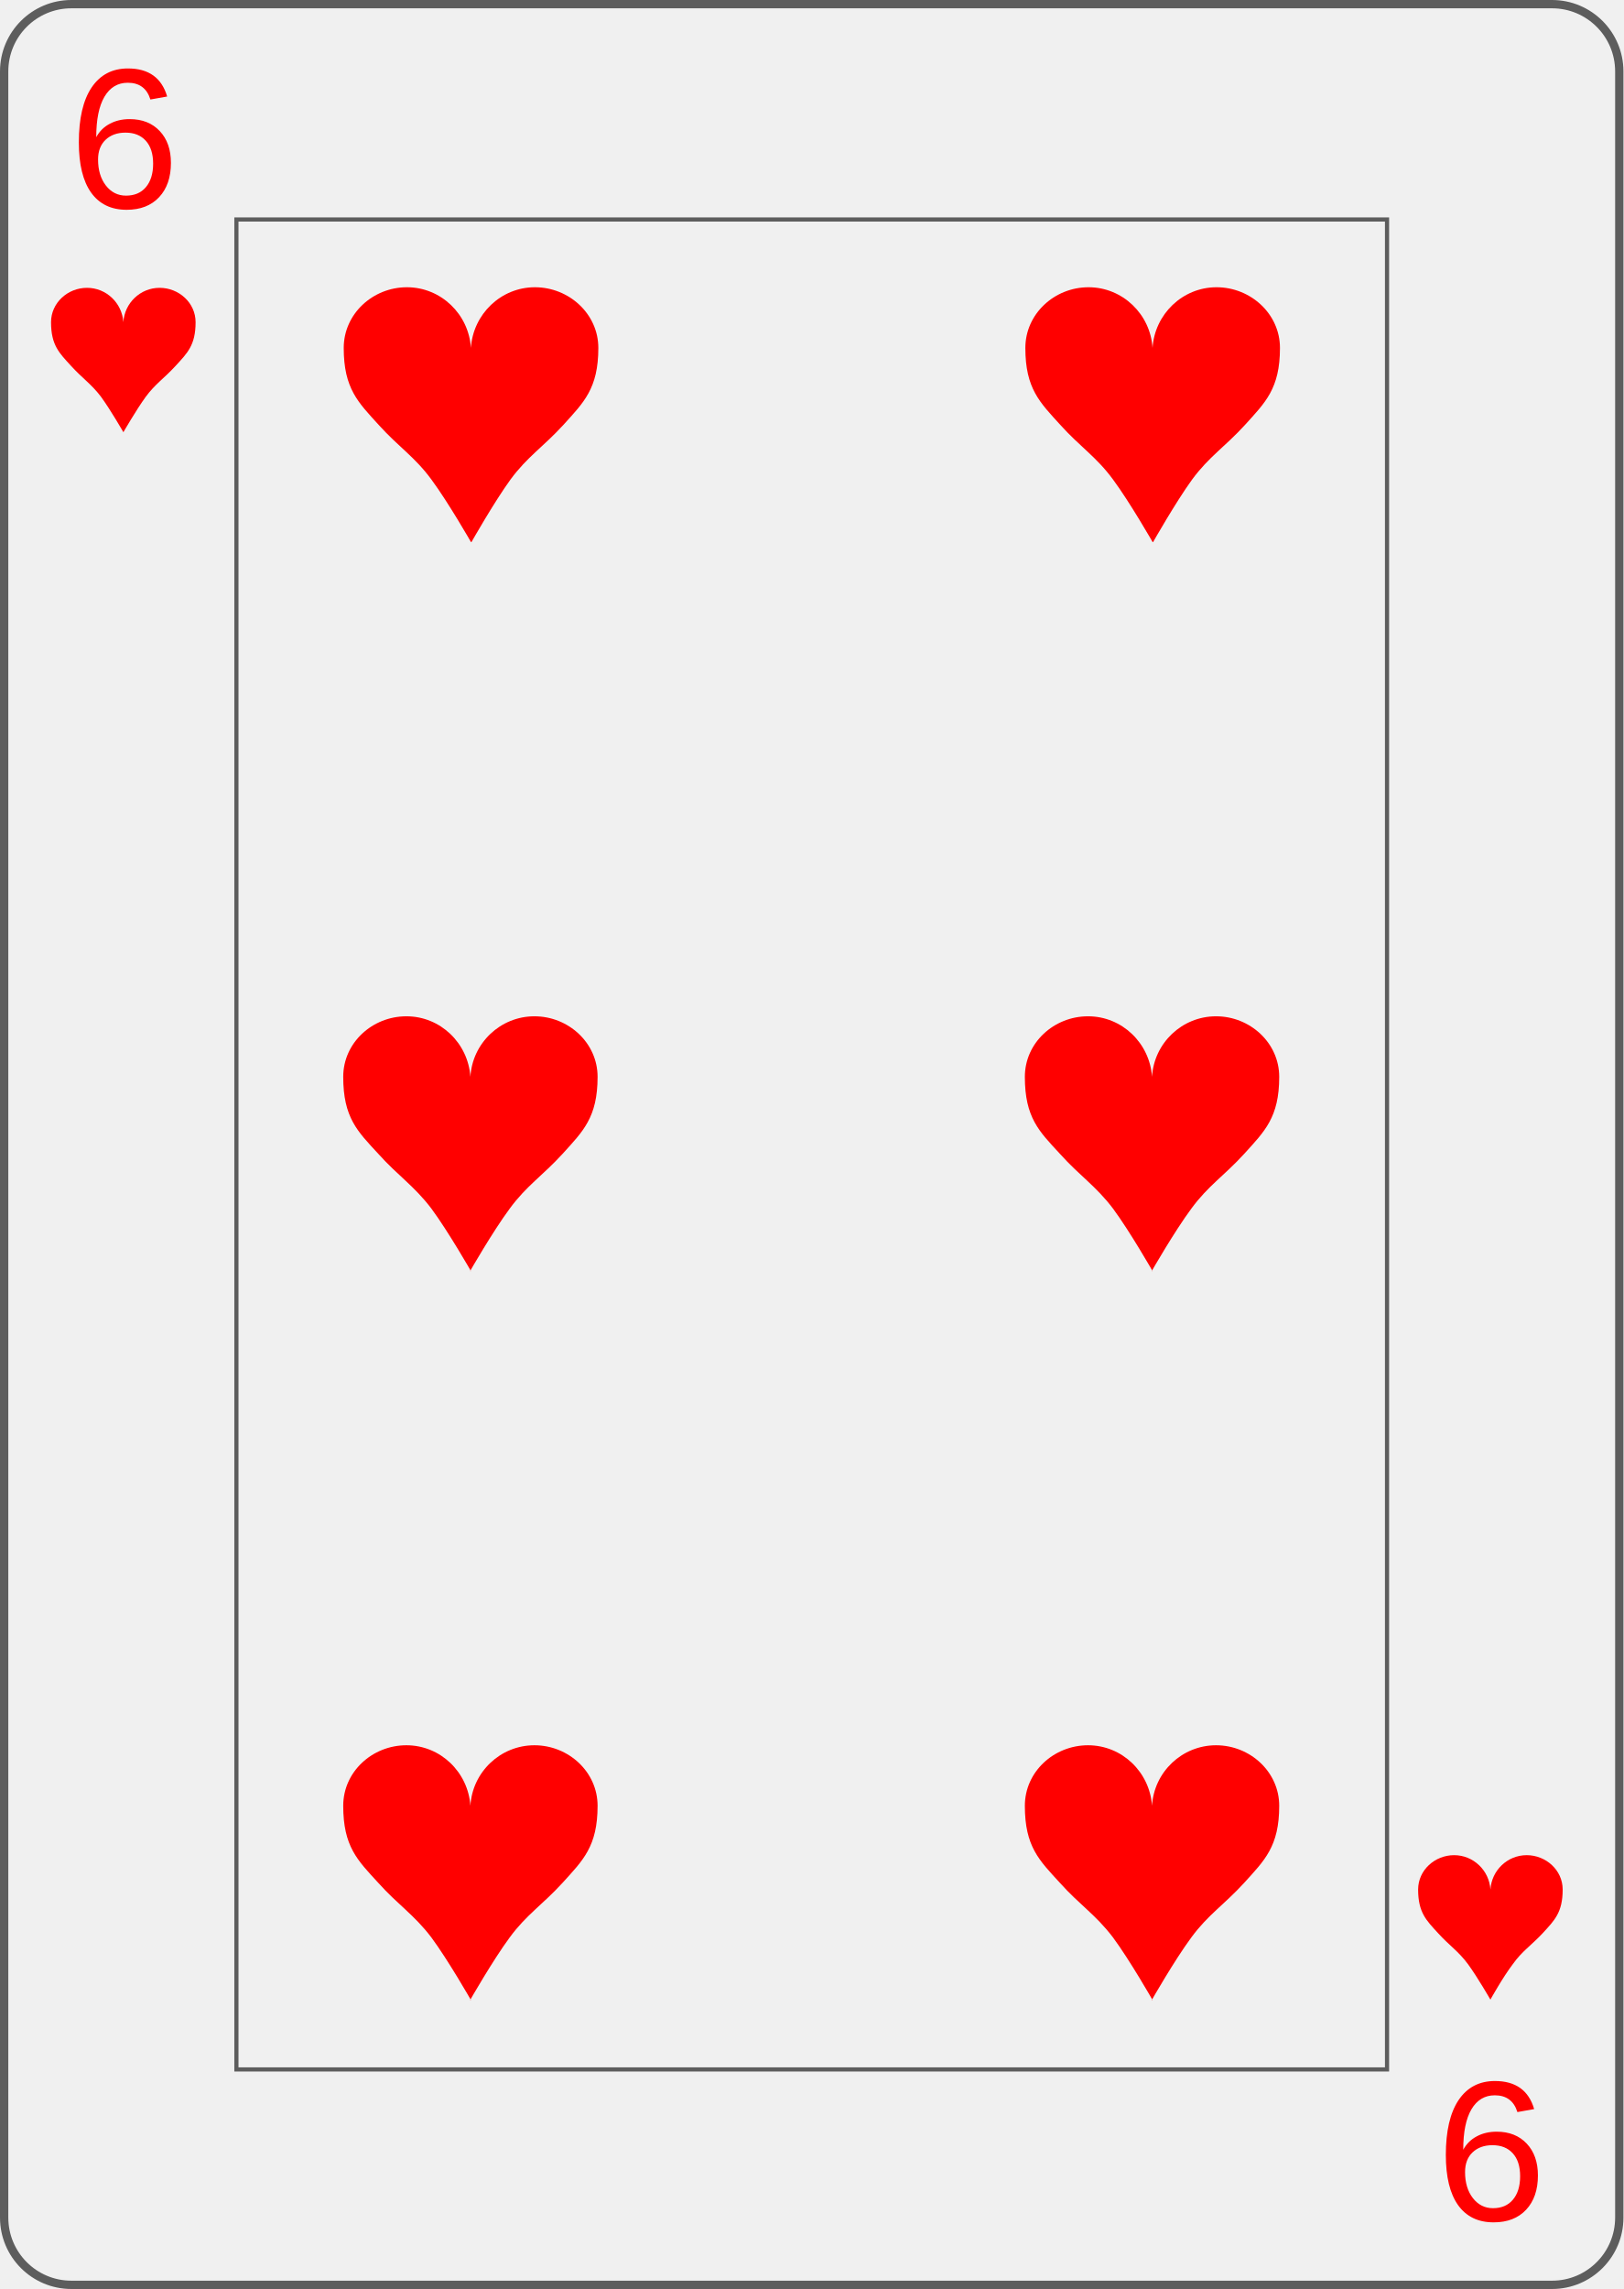
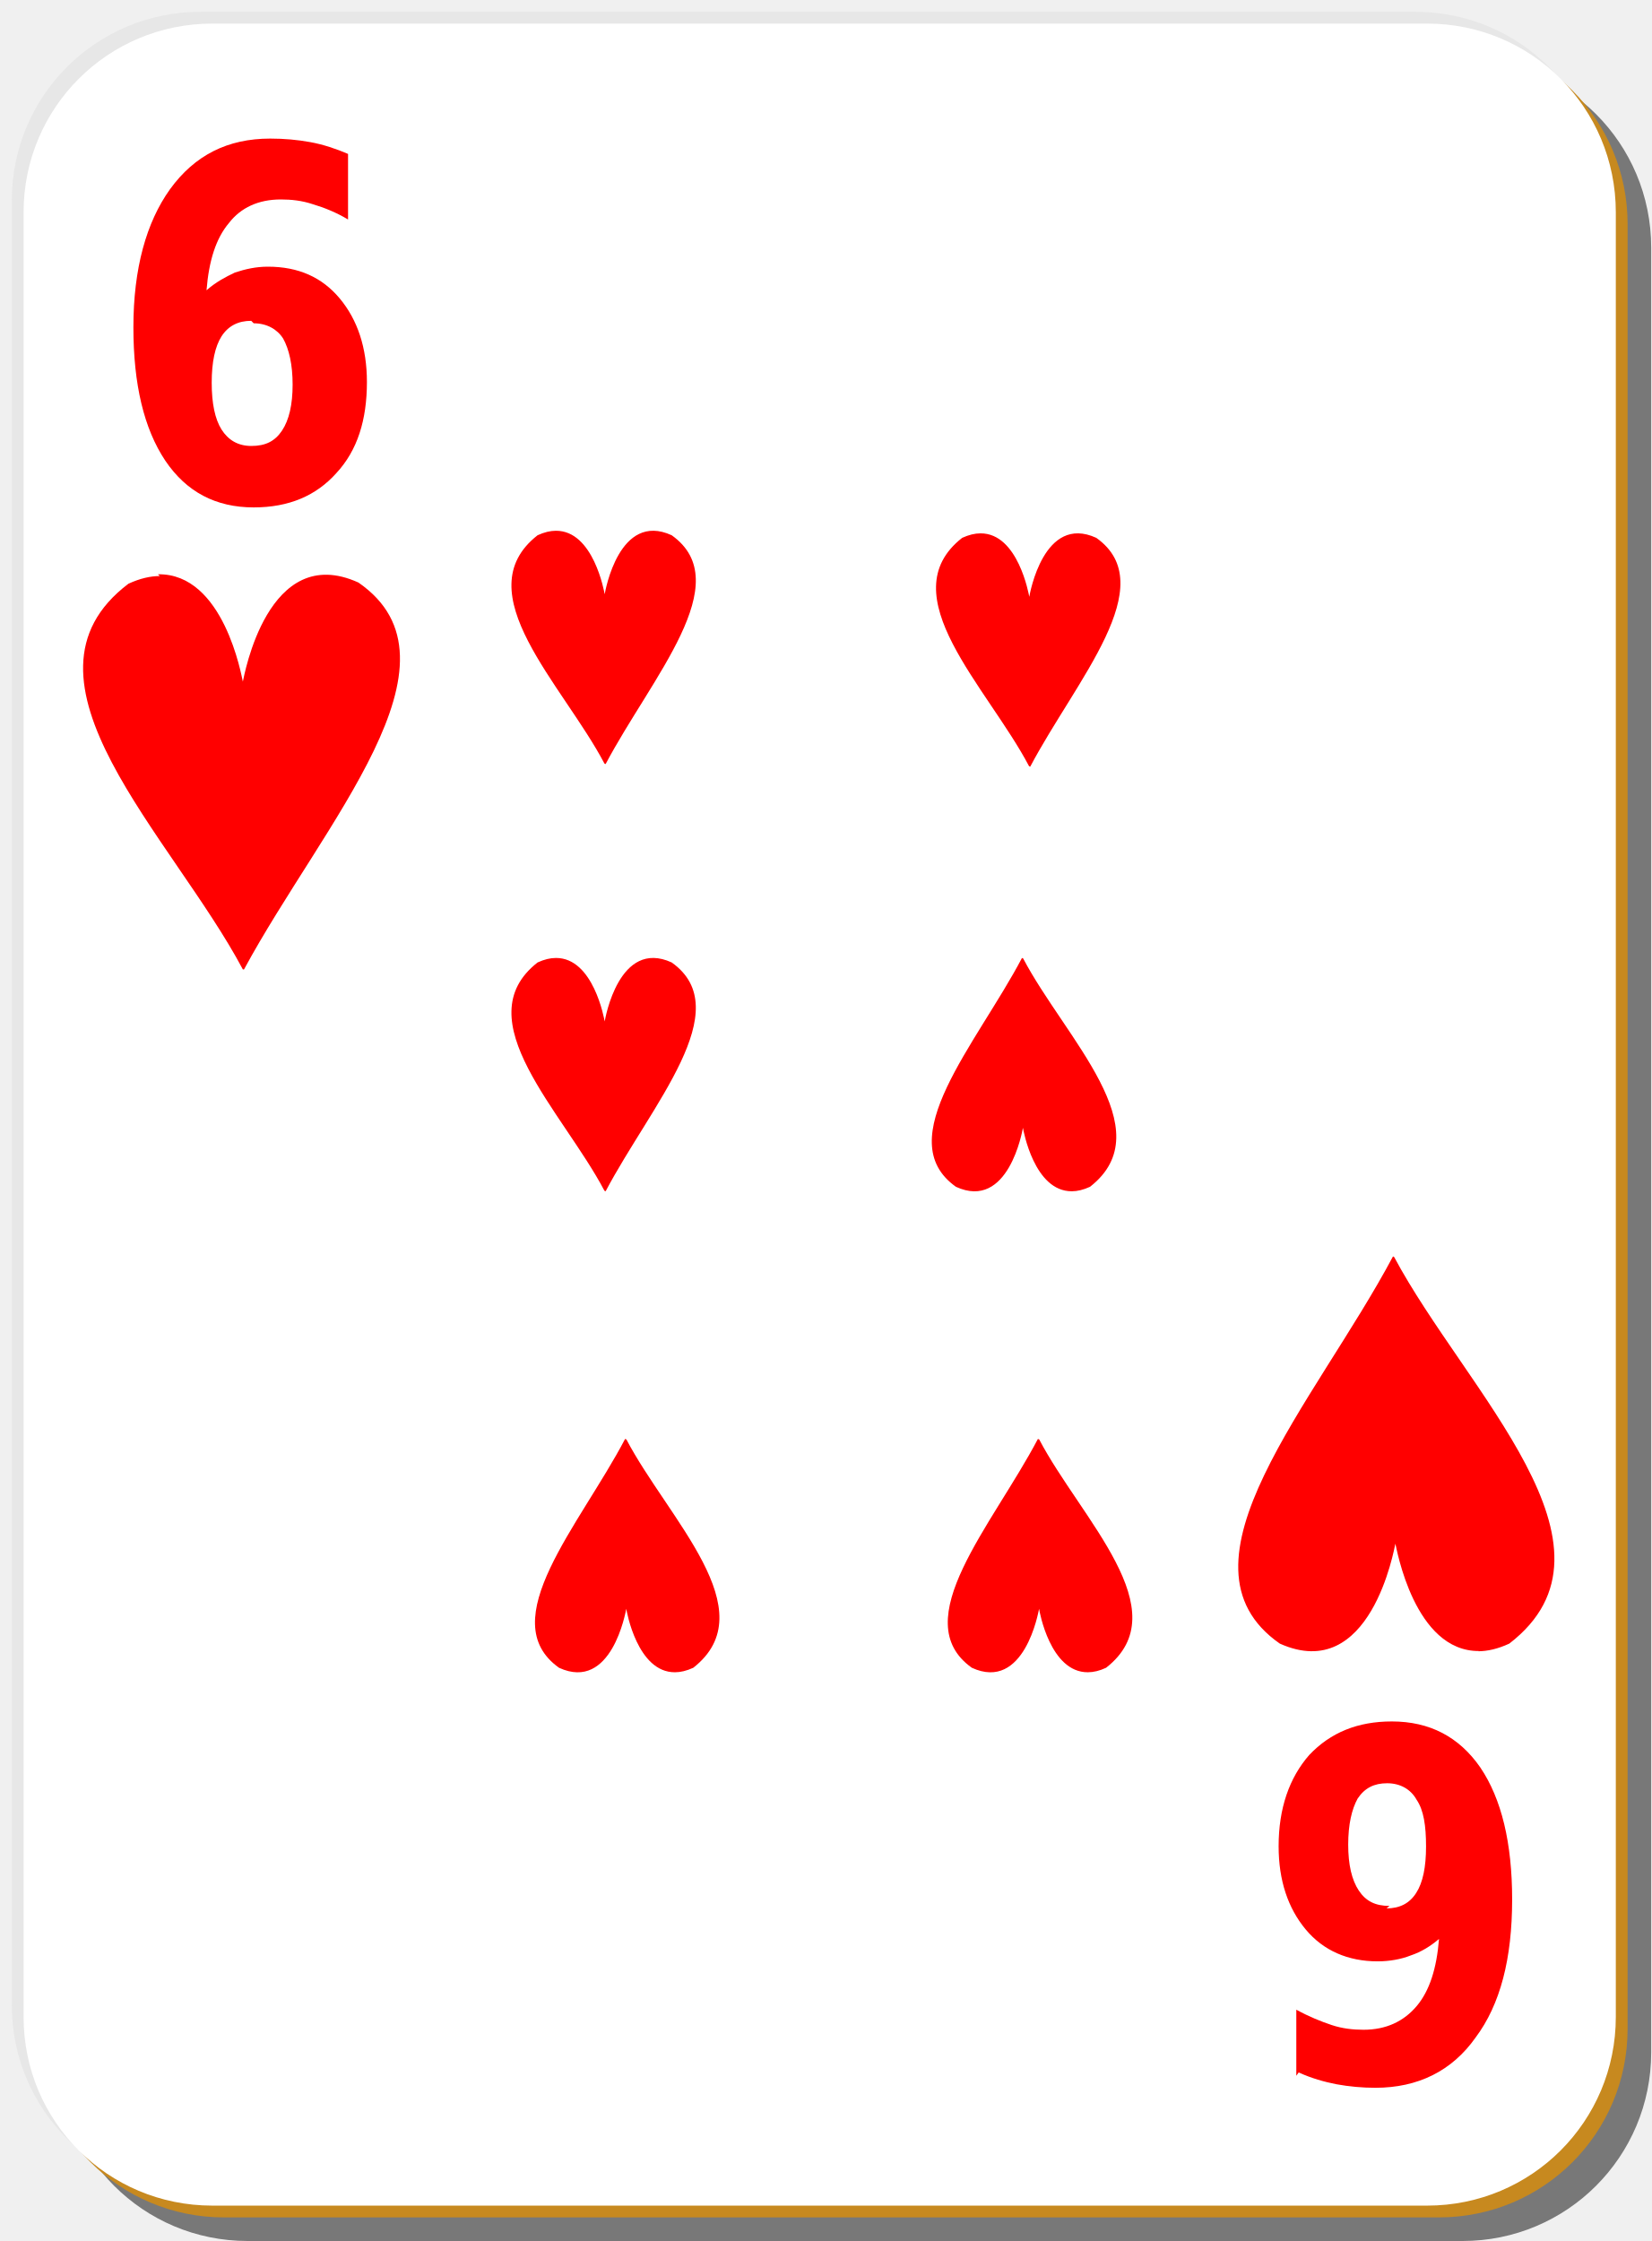
- <svg xmlns="http://www.w3.org/2000/svg" width="195.3" height="275.32" viewBox="0 0 195.3 275.32" version="1">
-   <g>
-     <g fill="none" stroke="#000" transform="translate(-276.37 -312.7)">
-       <rect width="194.3" height="274.32" x="276.87" y="313.2" ry="8.09" rx="8.09" opacity=".61" />
-       <rect width="138.42" height="222.51" x="304.81" y="339.1" stroke-width=".5" ry="0" rx="0" opacity=".61" />
-     </g>
-     <text x="226.46" y="324.86" fill="red" style="line-height:125%" font-size="24" font-family="Arial" transform="translate(-218.195 -299.86)">
-       <tspan x="226.46" y="324.86" style="line-height:125%">6</tspan>
-     </text>
-     <text x="390.91" y="566.93" fill="red" style="line-height:125%" font-size="24" font-family="Arial" transform="translate(-218.195 -299.86)">
-       <tspan x="390.91" y="566.93" style="line-height:125%">6</tspan>
-     </text>
-     <g fill="red">
-       <path d="M14.84 51.98s-1.55-2.7-2.7-4.27C11 46.2 9.9 45.5 8.54 44c-1.4-1.53-2.4-2.47-2.4-5.25 0-2.32 2-4.13 4.33-4.13 2.32 0 4.22 1.83 4.37 4.13.14-2.3 2.04-4.13 4.36-4.13 2.32 0 4.33 1.8 4.33 4.13 0 2.78-1 3.72-2.4 5.25-1.37 1.5-2.45 2.17-3.6 3.73-1.15 1.58-2.7 4.28-2.7 4.28z" />
-     </g>
-     <g fill="red">
-       <path d="M179.3 240.52s-1.55-2.7-2.7-4.27c-1.15-1.56-2.23-2.22-3.6-3.73-1.4-1.53-2.4-2.47-2.4-5.25 0-2.32 2-4.13 4.33-4.13 2.32 0 4.22 1.83 4.37 4.13.14-2.3 2.04-4.13 4.36-4.13 2.32 0 4.33 1.8 4.33 4.13 0 2.78-1 3.72-2.4 5.25-1.4 1.5-2.5 2.17-3.6 3.73-1.2 1.57-2.7 4.27-2.7 4.27z" />
-     </g>
-     <g fill="red">
-       <g>
-         <path d="M138.65 240.56s-2.72-4.77-4.76-7.53c-2.1-2.76-4-3.9-6.4-6.58-2.48-2.7-4.2-4.35-4.2-9.25 0-4.1 3.5-7.28 7.6-7.28s7.42 3.23 7.7 7.28c.23-4.05 3.6-7.28 7.7-7.28s7.6 3.2 7.6 7.28c0 4.9-1.77 6.56-4.2 9.25-2.44 2.67-4.34 3.82-6.37 6.58-2.04 2.76-4.76 7.53-4.76 7.53z" />
-       </g>
-       <g>
-         <path d="M56.65 240.56s-2.72-4.77-4.76-7.53c-2.1-2.76-4-3.9-6.4-6.58-2.48-2.7-4.2-4.35-4.2-9.25 0-4.1 3.5-7.28 7.6-7.28s7.42 3.23 7.7 7.28c.23-4.05 3.6-7.28 7.7-7.28s7.6 3.2 7.6 7.28c0 4.9-1.77 6.56-4.2 9.25-2.44 2.67-4.34 3.82-6.37 6.58-2.04 2.76-4.76 7.53-4.76 7.53z" />
-       </g>
-     </g>
-     <g fill="red">
-       <g>
-         <path d="M56.66 65.2s-2.72-4.76-4.76-7.52c-2.03-2.76-3.93-3.9-6.35-6.58-2.45-2.7-4.2-4.35-4.2-9.25 0-4.1 3.5-7.3 7.6-7.3s7.45 3.25 7.7 7.3c.26-4.05 3.6-7.3 7.7-7.3s7.63 3.2 7.63 7.3c0 4.9-1.77 6.56-4.2 9.25-2.44 2.67-4.34 3.82-6.37 6.58-2 2.76-4.7 7.53-4.7 7.53zm82 0s-2.72-4.76-4.76-7.52c-2.03-2.76-3.93-3.9-6.35-6.58-2.45-2.7-4.2-4.35-4.2-9.25 0-4.1 3.5-7.3 7.6-7.3s7.45 3.25 7.7 7.3c.26-4.05 3.6-7.3 7.7-7.3s7.63 3.2 7.63 7.3c0 4.9-1.77 6.56-4.2 9.25-2.44 2.67-4.34 3.82-6.37 6.58-2 2.76-4.7 7.53-4.7 7.53z" />
-       </g>
-       <g>
-         <g>
-           <path d="M138.65 152.88s-2.72-4.76-4.76-7.52c-2.1-2.76-4-3.92-6.4-6.6-2.48-2.68-4.2-4.33-4.2-9.24 0-4.1 3.5-7.28 7.6-7.28s7.42 3.23 7.7 7.28c.23-4.05 3.6-7.28 7.7-7.28s7.6 3.2 7.6 7.28c0 4.9-1.77 6.56-4.2 9.25-2.44 2.67-4.34 3.83-6.37 6.6-2.04 2.75-4.76 7.5-4.76 7.5z" />
-         </g>
-         <g>
-           <path d="M56.65 152.88s-2.72-4.76-4.76-7.52c-2.1-2.76-4-3.92-6.4-6.6-2.48-2.68-4.2-4.33-4.2-9.24 0-4.1 3.5-7.28 7.6-7.28s7.42 3.23 7.7 7.28c.23-4.05 3.6-7.28 7.7-7.28s7.6 3.2 7.6 7.28c0 4.9-1.77 6.56-4.2 9.25-2.44 2.67-4.34 3.83-6.37 6.6-2.04 2.75-4.76 7.5-4.76 7.5z" />
-         </g>
-       </g>
-     </g>
-   </g>
+ <svg xmlns="http://www.w3.org/2000/svg" viewBox="0 0 140 190" version="1">
+   <path fill-opacity=".5" d="M21 5h103c8.86 0 16 7.14 16 16v153c0 8.86-7.14 16-16 16H21c-8.86 0-16-7.14-16-16V21c0-8.86 7.14-16 16-16z" />
+   <path fill="#e7e7e7" d="M17 1h103c8.86 0 16 7.14 16 16v153c0 8.86-7.14 16-16 16H17c-8.86 0-16-7.14-16-16V17C1 8.14 8.14 1 17 1z" />
+   <path fill="#c7891f" d="M19 3h103c8.86 0 16 7.14 16 16v153c0 8.86-7.14 16-16 16H19c-8.86 0-16-7.14-16-16V19c0-8.86 7.14-16 16-16z" />
+   <path fill="#fff" d="M18 2h103c8.86 0 16 7.14 16 16v153c0 8.86-7.14 16-16 16H18c-8.86 0-16-7.14-16-16V18C2 9.14 9.14 2 18 2z" />
+   <path fill="red" d="M21.3 27.2c-1.1 0-1.95.43-2.52 1.32-.55.87-.83 2.18-.83 3.93 0 1.76.28 3.08.83 3.96.57.9 1.4 1.4 2.53 1.4 1.2 0 2-.4 2.6-1.3.6-.9.9-2.2.9-3.9s-.3-3-.8-3.9c-.5-.8-1.4-1.3-2.5-1.3m8-14.4v5.6c-1-.6-2-1-3-1.3-.9-.3-1.8-.4-2.7-.4-1.9 0-3.4.7-4.4 2-1.1 1.3-1.7 3.2-1.9 5.7.8-.7 1.6-1.12 2.4-1.5.9-.3 1.8-.5 2.8-.5 2.6 0 4.6.9 6.1 2.7 1.5 1.8 2.3 4.17 2.3 7.08 0 3.2-.8 5.8-2.6 7.73-1.7 1.9-4 2.9-7 2.9-3.2 0-5.7-1.3-7.5-3.97-1.8-2.7-2.7-6.45-2.7-11.3 0-5 1.1-8.9 3.1-11.7 2.1-2.9 4.9-4.3 8.5-4.3 1.2 0 2.3.1 3.4.3 1.1.2 2.2.57 3.2 1" />
+   <path fill="red" fill-rule="evenodd" d="M13.55 48.84c-.8 0-1.68.2-2.66.65-10.7 8.1 3.7 21.4 9.7 32.7h.1c6.7-12.4 19.4-26.1 9.7-32.8-7.7-3.5-9.7 8-9.8 8.4-.1-.4-1.6-9.2-7.2-9.1z" />
+   <path fill="red" d="M117.56 161.8c1.12 0 1.96-.43 2.52-1.32.56-.87.83-2.18.83-3.93 0-1.76-.2-3.08-.8-3.96-.5-.9-1.4-1.4-2.5-1.4s-1.9.4-2.5 1.3c-.5.9-.8 2.2-.8 3.9s.3 3 .9 3.9c.6.9 1.4 1.3 2.6 1.3m-7.9 14.4v-5.6c1.1.6 2.1 1 3 1.3.9.3 1.8.4 2.7.4 1.9 0 3.4-.7 4.5-2s1.7-3.2 1.9-5.7c-.7.6-1.5 1.1-2.4 1.4-.8.32-1.8.5-2.8.5-2.5 0-4.6-.9-6.1-2.7-1.5-1.8-2.3-4.15-2.3-7.06 0-3.2.9-5.8 2.6-7.74 1.8-1.9 4.1-2.84 7-2.84 3.2 0 5.7 1.3 7.5 3.9 1.8 2.66 2.7 6.4 2.7 11.2 0 5-1 8.9-3.1 11.7-2 2.84-4.9 4.26-8.5 4.26-1.1 0-2.2-.1-3.3-.3-1.02-.2-2.1-.5-3.2-1" />
+   <path fill="red" fill-rule="evenodd" d="M125.3 140c.82 0 1.7-.2 2.67-.65 10.65-8.2-3.7-21.42-9.76-32.77l-.1-.06c-6.6 12.4-19.3 26.06-9.6 32.83 7.7 3.46 9.7-8.06 9.8-8.47.1.36 1.6 9.15 7.1 9.1zM47.13 45c-.47 0-.98.12-1.55.38-6.18 4.84 2.15 12.66 5.67 19.36l.1.04c3.87-7.33 11.23-15.4 5.6-19.4-4.45-2.04-5.64 4.76-5.68 5-.04-.2-.95-5.4-4.14-5.38zm36 .22c-.47 0-.98.12-1.55.38-6.18 4.84 2.15 12.66 5.67 19.36l.1.04c3.87-7.33 11.23-15.4 5.6-19.4-4.45-2.04-5.64 4.76-5.68 5-.04-.2-.95-5.4-4.14-5.38zm-36 36c-.47 0-.98.12-1.55.38-6.18 4.84 2.15 12.66 5.67 19.36l.1.04c3.87-7.33 11.23-15.4 5.6-19.4-4.45-2.04-5.64 4.76-5.68 5-.04-.2-.95-5.4-4.14-5.38zM90.88 101c.46 0 .98-.12 1.54-.38 6.2-4.84-2.15-12.65-5.67-19.36l-.1-.04c-3.87 7.34-11.23 15.4-5.6 19.4 4.45 2.05 5.64-4.76 5.68-5 .04.2.95 5.4 4.15 5.38zm-33.65 40.78c.47 0 .98-.12 1.55-.38 6.18-4.84-2.15-12.65-5.67-19.36L53 122c-3.86 7.34-11.22 15.4-5.6 19.4 4.46 2.05 5.65-4.76 5.7-5 .03.2.94 5.4 4.13 5.38zm35 0c.47 0 1-.12 1.55-.38 6.2-4.84-2.15-12.65-5.67-19.36L88 122c-3.86 7.34-11.22 15.4-5.6 19.4 4.46 2.05 5.65-4.76 5.7-5 .03.2.94 5.4 4.14 5.38z" />
</svg>
